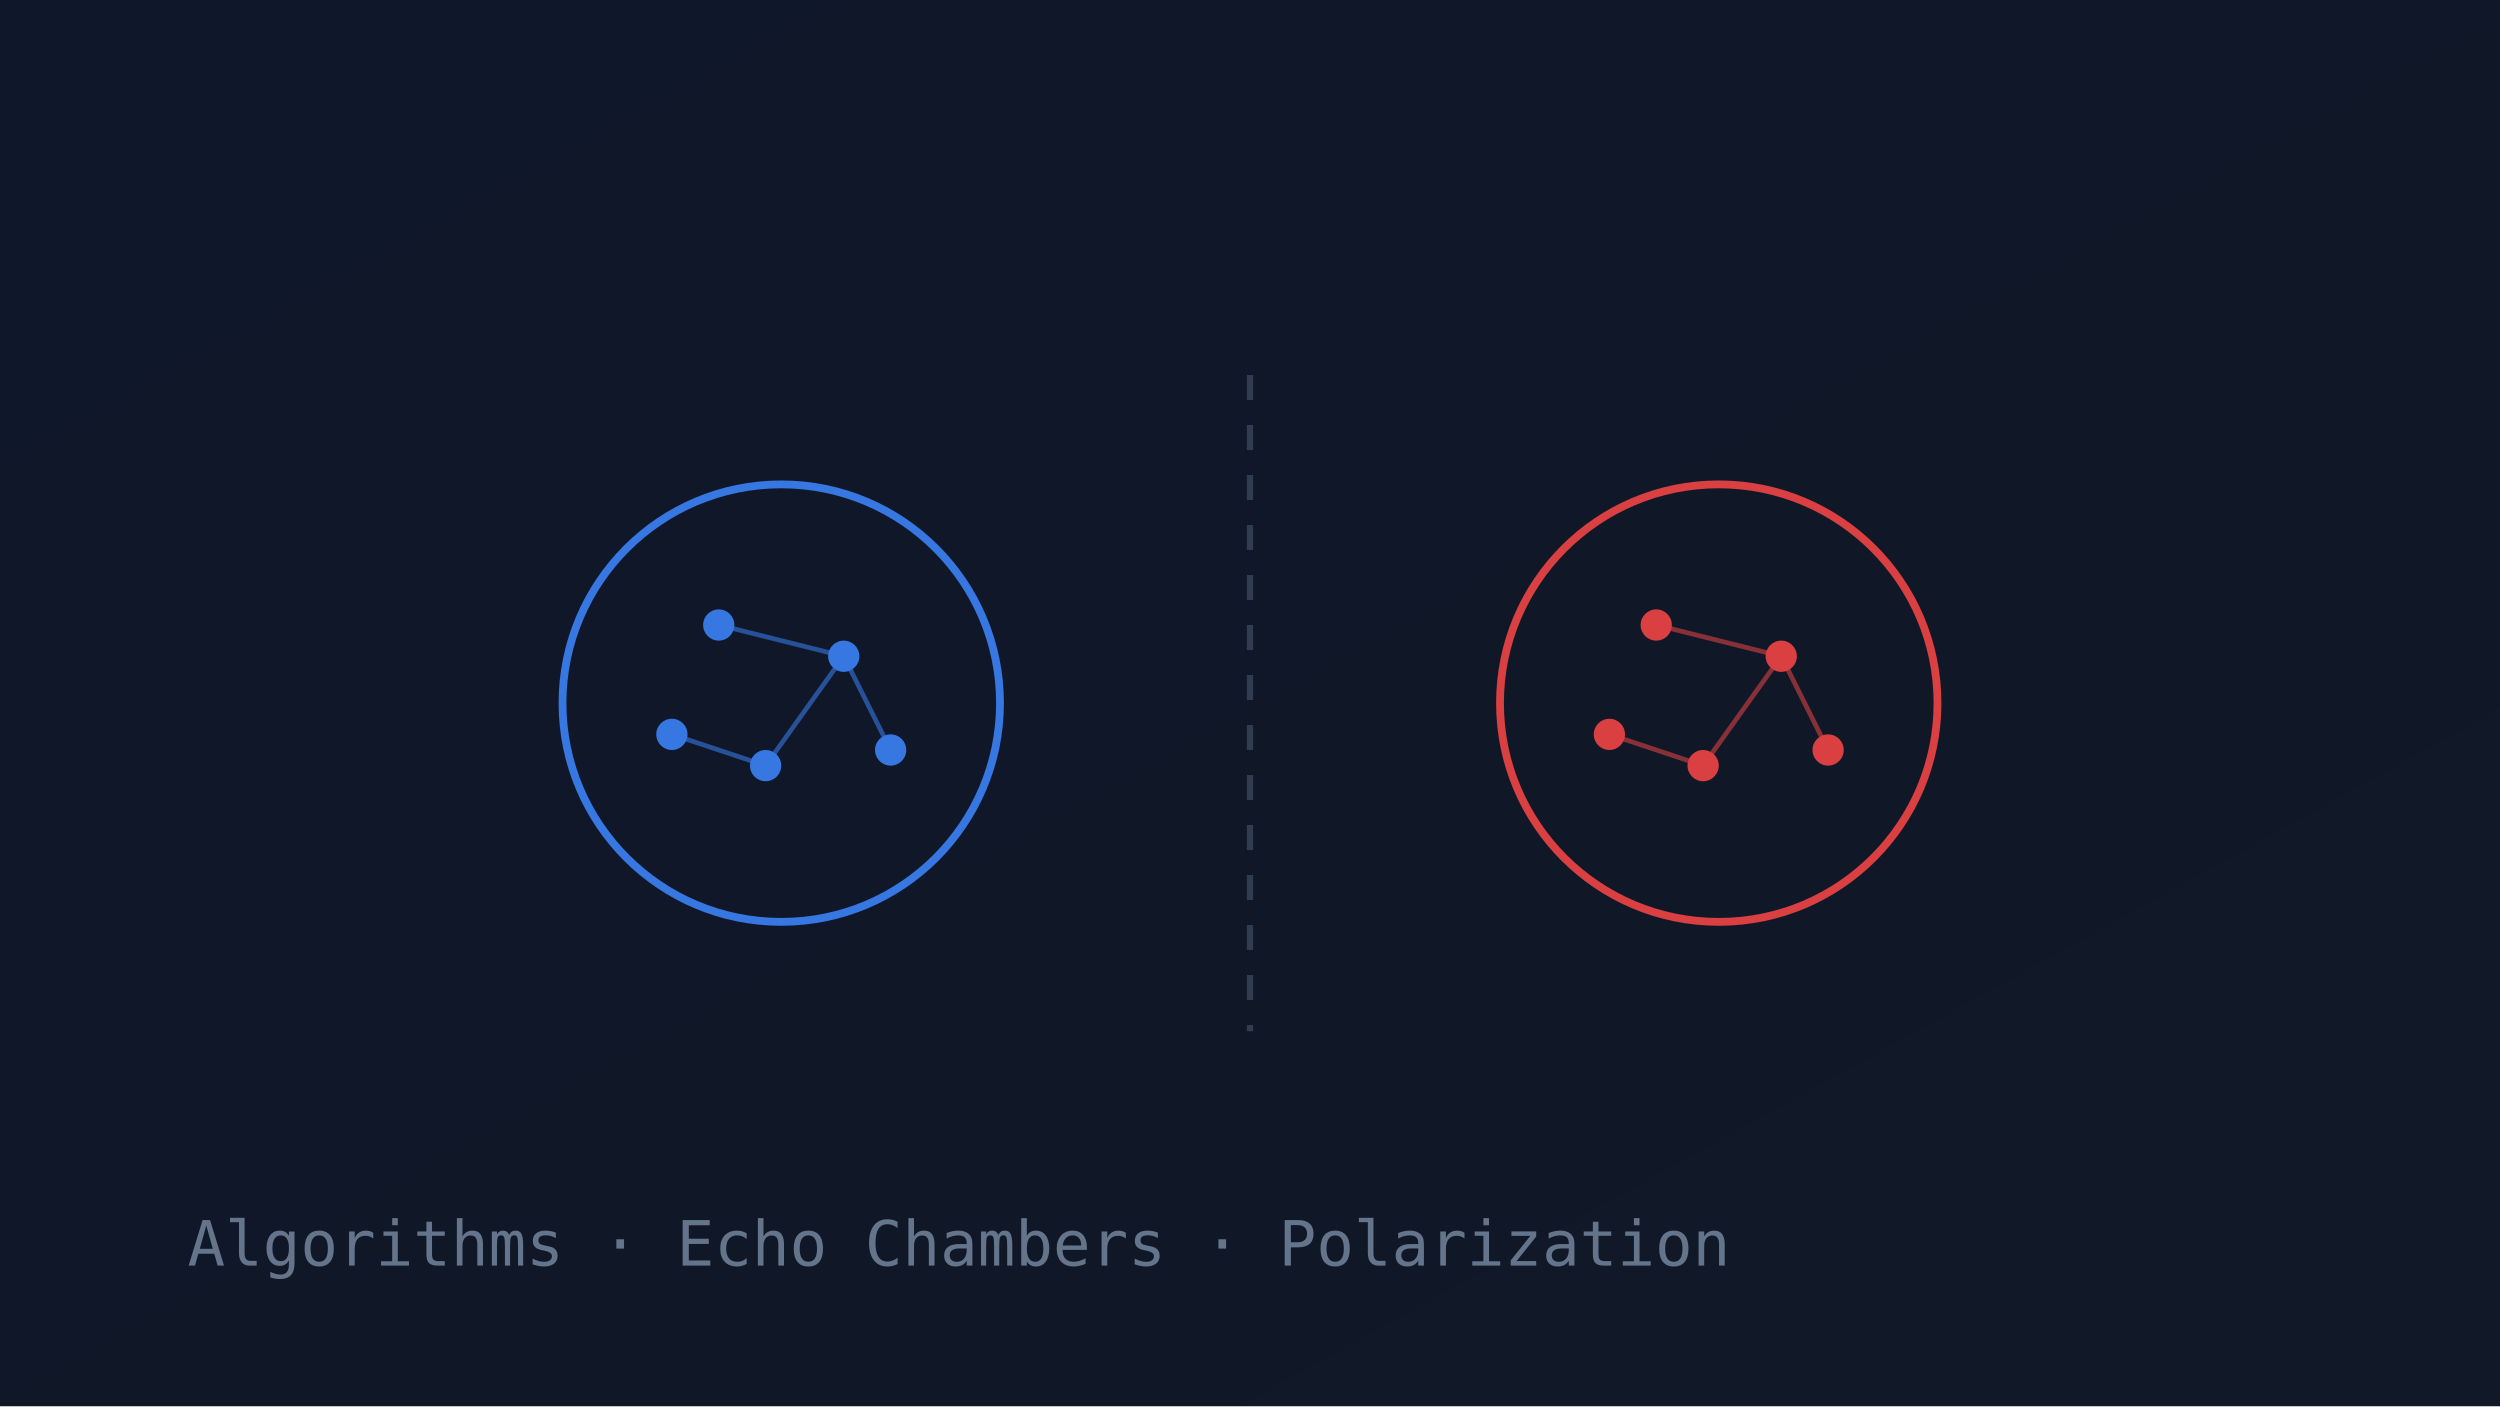
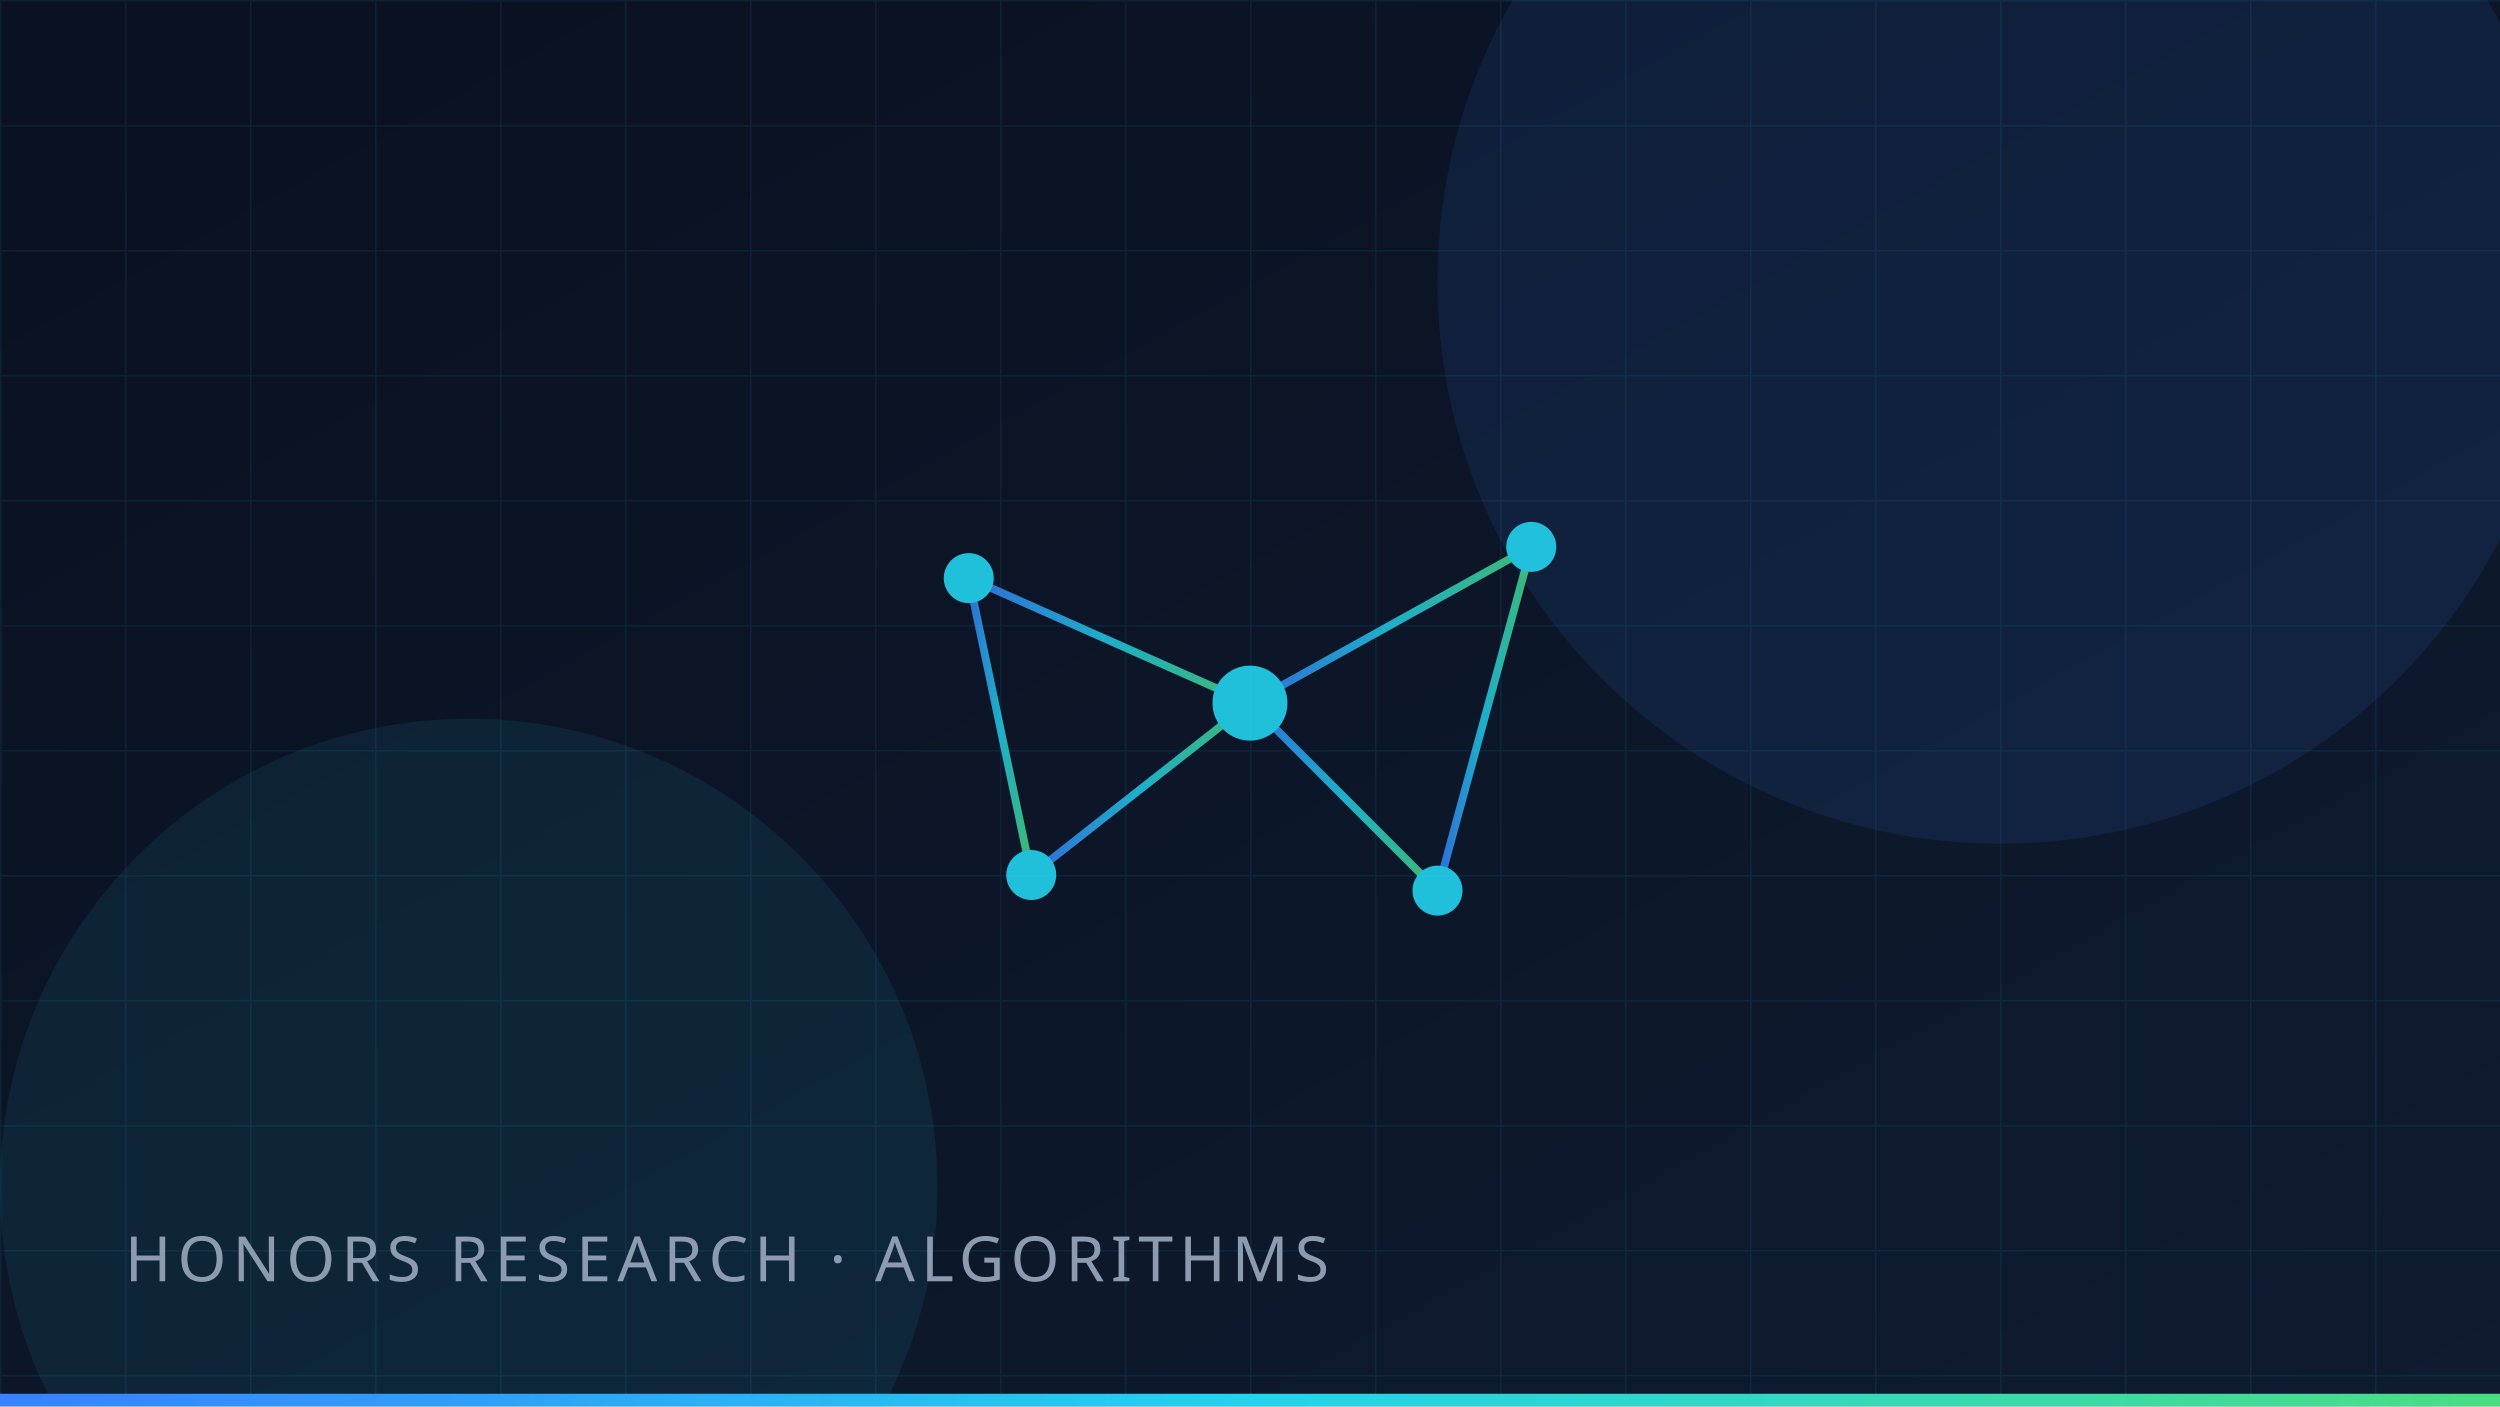
- <svg xmlns="http://www.w3.org/2000/svg" viewBox="0 0 800 450" width="800" height="450" role="img" aria-label="Social media polarization research">
+ <svg xmlns="http://www.w3.org/2000/svg" viewBox="0 0 800 450" width="800" height="450" role="img" aria-label="HONORS RESEARCH · ALGORITHMS">
  <defs>
-     <linearGradient id="g2" x1="0" y1="0" x2="1" y2="1">
-       <stop offset="0" stop-color="#0f172a" />
-       <stop offset="1" stop-color="#111827" />
+     <linearGradient id="bg" x1="0" y1="0" x2="1" y2="1">
+       <stop offset="0" stop-color="#0a1120" />
+       <stop offset="1" stop-color="#0e1b30" />
    </linearGradient>
+     <linearGradient id="ac" x1="0" y1="0" x2="1" y2="0">
+       <stop offset="0" stop-color="#3880ff" />
+       <stop offset="0.5" stop-color="#22d3ee" />
+       <stop offset="1" stop-color="#4ade80" />
+     </linearGradient>
+     <pattern id="grid" width="40" height="40" patternUnits="userSpaceOnUse">
+       <path d="M40 0H0V40" fill="none" stroke="#22d3ee" stroke-opacity="0.08" stroke-width="1" />
+     </pattern>
  </defs>
-   <rect width="800" height="450" fill="url(#g2)" />
-   <g opacity="0.9">
-     <circle cx="250" cy="225" r="70" fill="none" stroke="#3b82f6" stroke-width="2.5" />
-     <circle cx="550" cy="225" r="70" fill="none" stroke="#ef4444" stroke-width="2.5" />
-     <g fill="#3b82f6">
-       <circle cx="230" cy="200" r="5" />
-       <circle cx="270" cy="210" r="5" />
-       <circle cx="245" cy="245" r="5" />
-       <circle cx="285" cy="240" r="5" />
-       <circle cx="215" cy="235" r="5" />
+   <rect width="800" height="450" fill="url(#bg)" />
+   <rect width="800" height="450" fill="url(#grid)" />
+   <circle cx="640" cy="90" r="180" fill="#3880ff" opacity="0.10" />
+   <circle cx="150" cy="380" r="150" fill="#22d3ee" opacity="0.08" />
+   <g transform="translate(400 225)" opacity="0.9">
+     <g stroke="url(#ac)" stroke-width="2.5" opacity="0.9">
+       <line x1="-90" y1="-40" x2="0" y2="0" />
+       <line x1="0" y1="0" x2="90" y2="-50" />
+       <line x1="0" y1="0" x2="60" y2="60" />
+       <line x1="0" y1="0" x2="-70" y2="55" />
+       <line x1="-90" y1="-40" x2="-70" y2="55" />
+       <line x1="90" y1="-50" x2="60" y2="60" />
    </g>
-     <g fill="#ef4444">
-       <circle cx="530" cy="200" r="5" />
-       <circle cx="570" cy="210" r="5" />
-       <circle cx="545" cy="245" r="5" />
-       <circle cx="585" cy="240" r="5" />
-       <circle cx="515" cy="235" r="5" />
+     <g fill="#22d3ee">
+       <circle cx="0" cy="0" r="12" />
+       <circle cx="-90" cy="-40" r="8" />
+       <circle cx="90" cy="-50" r="8" />
+       <circle cx="60" cy="60" r="8" />
+       <circle cx="-70" cy="55" r="8" />
    </g>
-     <g stroke="#3b82f6" stroke-width="1.5" opacity="0.6">
-       <line x1="230" y1="200" x2="270" y2="210" />
-       <line x1="270" y1="210" x2="245" y2="245" />
-       <line x1="245" y1="245" x2="215" y2="235" />
-       <line x1="285" y1="240" x2="270" y2="210" />
-     </g>
-     <g stroke="#ef4444" stroke-width="1.5" opacity="0.6">
-       <line x1="530" y1="200" x2="570" y2="210" />
-       <line x1="570" y1="210" x2="545" y2="245" />
-       <line x1="545" y1="245" x2="515" y2="235" />
-       <line x1="585" y1="240" x2="570" y2="210" />
-     </g>
-     <line x1="400" y1="120" x2="400" y2="330" stroke="#334155" stroke-width="2" stroke-dasharray="8 8" />
  </g>
-   <text x="60" y="405" fill="#64748b" font-family="monospace" font-size="20">Algorithms · Echo Chambers · Polarization</text>
+   <rect x="0" y="446" width="800" height="4" fill="url(#ac)" />
+   <text x="40" y="410" fill="#8d9bb0" font-family="system-ui, sans-serif" font-size="20" letter-spacing="2">HONORS RESEARCH · ALGORITHMS</text>
</svg>
